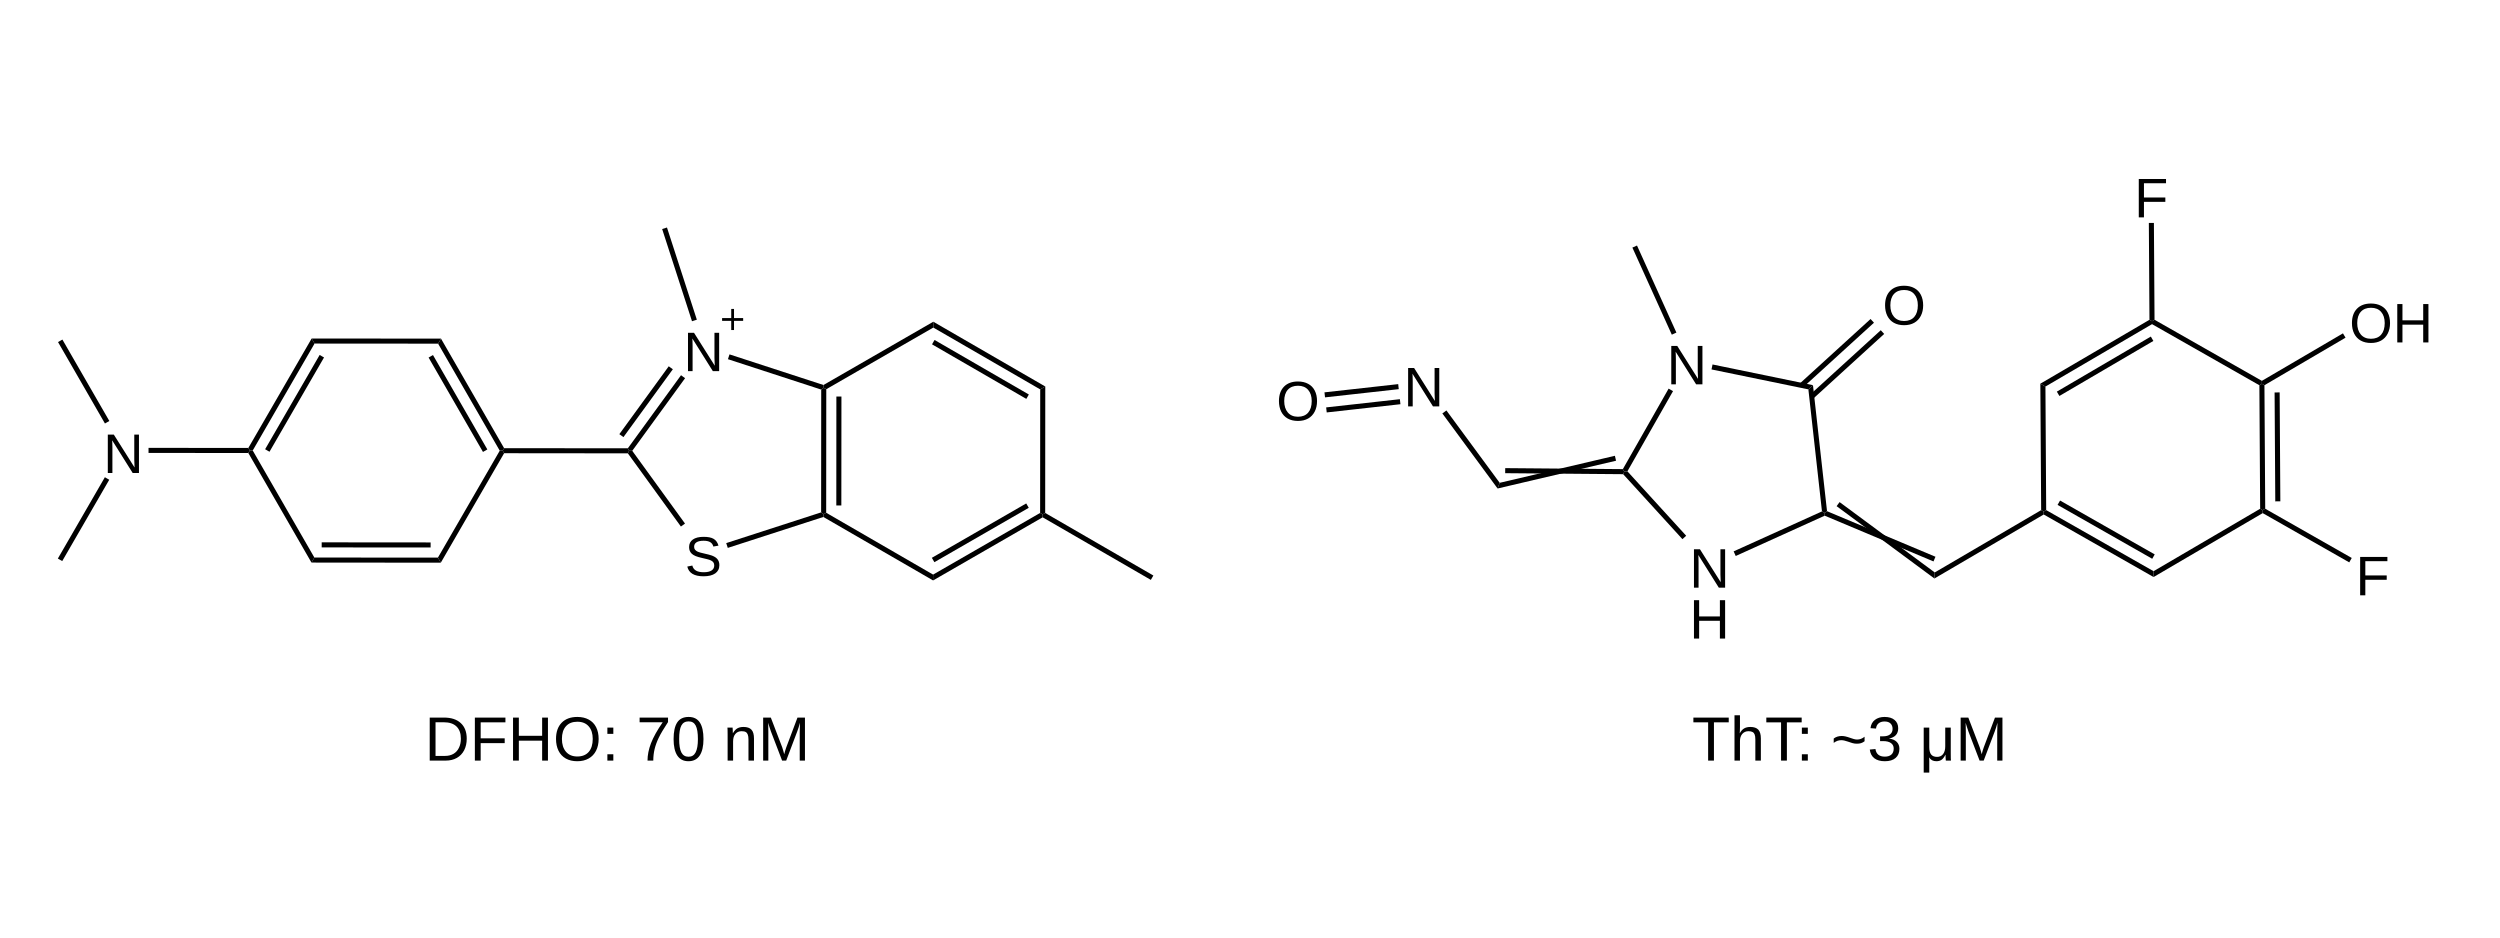
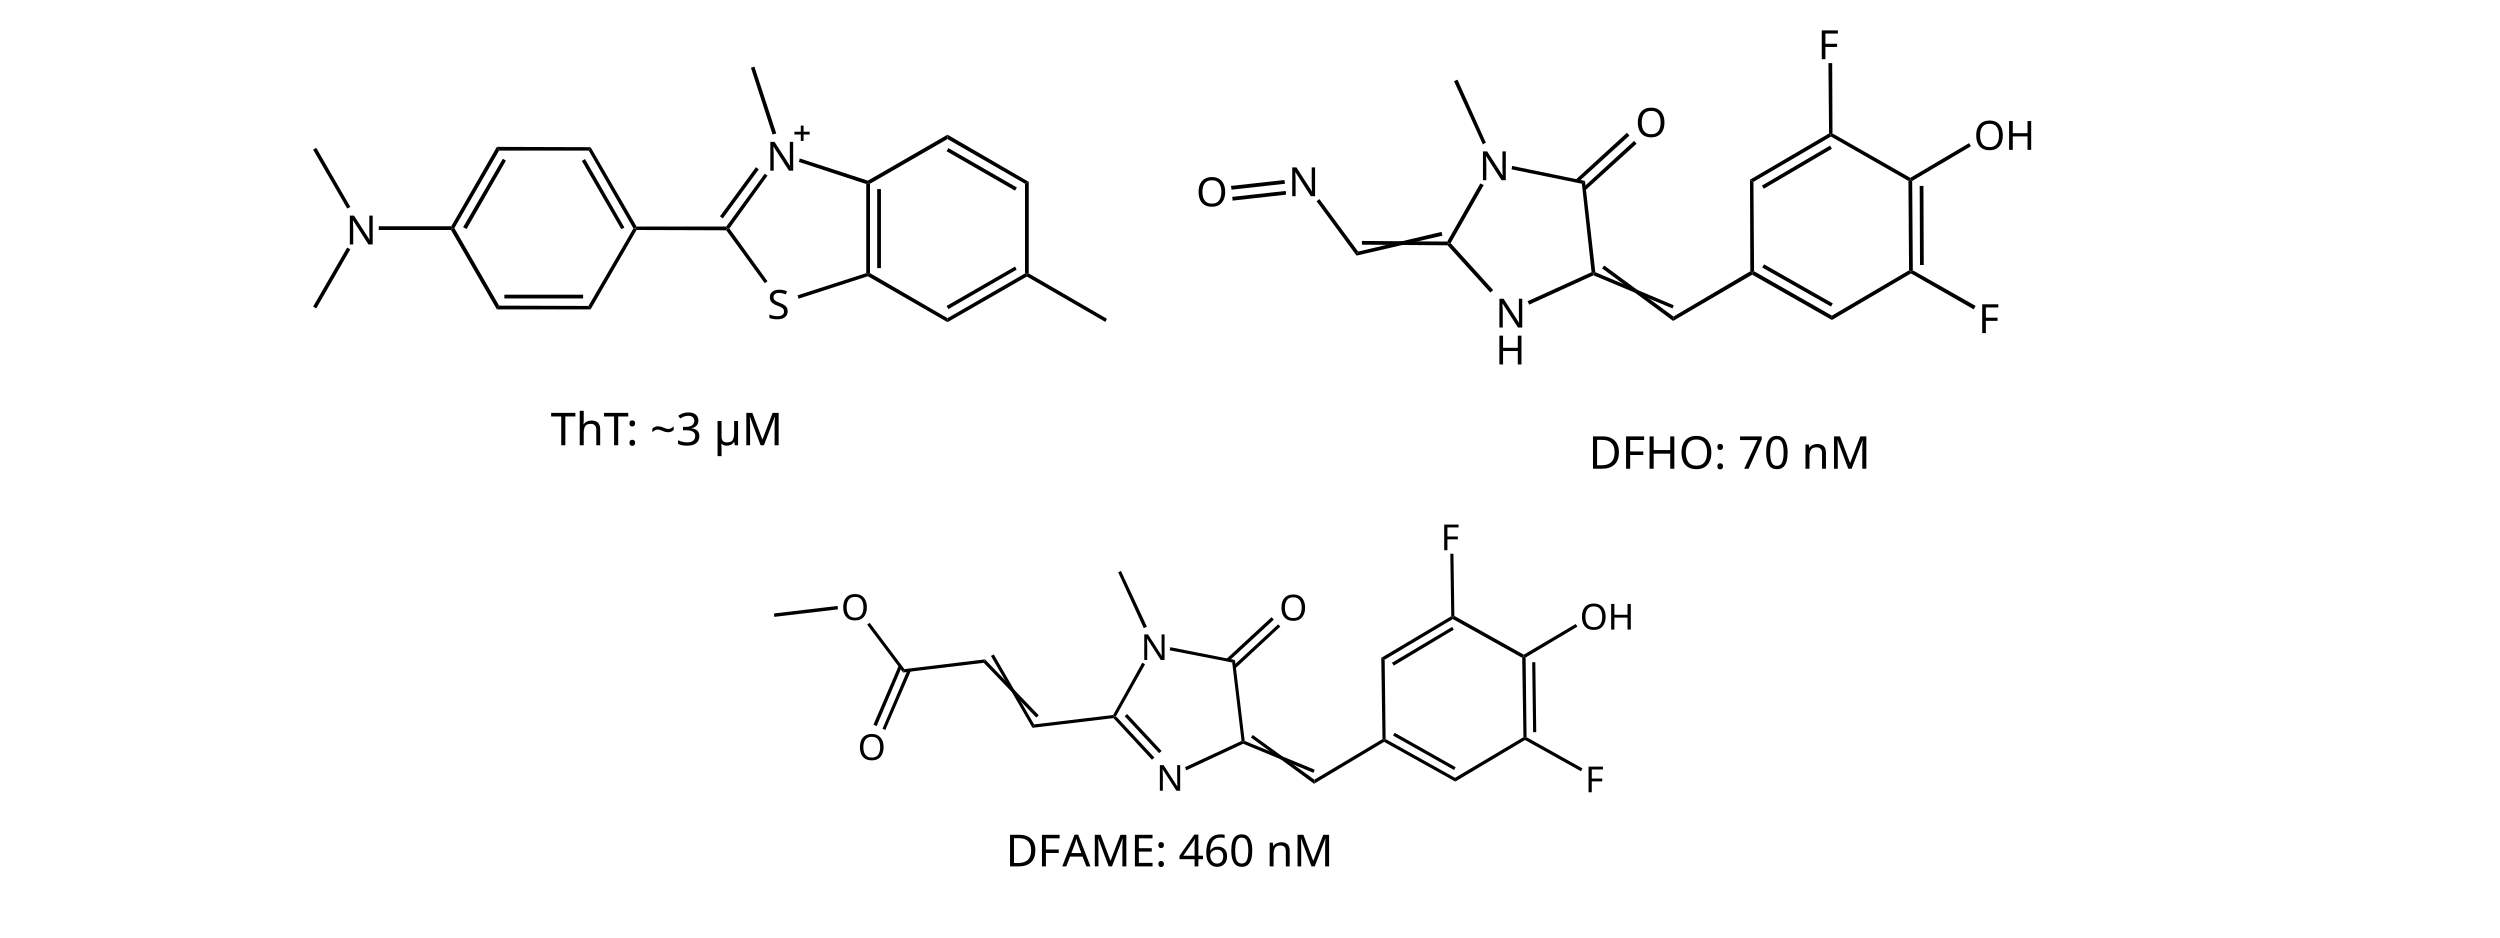
- <svg xmlns="http://www.w3.org/2000/svg" id="图层_1" data-name="图层 1" viewBox="0 0 800 300">
-   <defs>
-     <style>.cls-1,.cls-2{isolation:isolate;}.cls-2{font-size:17.84px;}.cls-2,.cls-4{font-family:ArialMT, Arial;}.cls-3{fill:none;stroke:#000;stroke-miterlimit:3.76;stroke-width:0.89px;}.cls-4{font-size:20px;}.cls-5{letter-spacing:-0.11em;}</style>
-   </defs>
-   <polygon points="368.27 185.57 333.65 165.54 333.65 164.61 334.46 164.14 369.08 184.17 368.67 184.87 368.27 185.57" />
-   <polygon points="333.65 165.54 298.59 185.74 298.59 184.81 298.59 183.87 332.84 164.14 333.65 164.61 333.65 165.54" />
-   <polygon points="329.2 162.5 299 179.9 298.6 179.2 298.19 178.5 328.39 161.1 328.8 161.8 329.2 162.5" />
-   <polygon points="298.59 185.74 263.47 165.43 263.57 164.54 264.38 164.08 298.59 183.87 298.59 184.81 298.59 185.74" />
-   <polygon points="262.76 163.96 262.79 124.67 263.6 124.08 264.41 124.55 264.38 164.08 263.57 164.54 262.76 163.96" />
-   <polygon points="267.62 161.75 267.64 126.89 268.45 126.89 269.26 126.89 269.23 161.75 268.42 161.75 267.62 161.75" />
-   <polygon points="263.51 123.2 298.66 102.95 298.66 103.88 298.66 104.82 264.41 124.55 263.6 124.08 263.51 123.2" />
-   <polygon points="298.66 102.95 334.49 123.68 333.68 124.14 332.87 124.61 298.66 104.82 298.66 103.88 298.66 102.95" />
-   <polygon points="299.06 108.79 329.23 126.24 328.83 126.94 328.42 127.64 298.25 110.19 298.65 109.49 299.06 108.79" />
-   <polygon points="334.49 123.68 334.46 164.14 333.65 164.61 332.84 164.14 332.87 124.61 333.68 124.14 334.49 123.68" />
-   <polygon points="262.79 124.67 232.94 114.94 233.19 114.17 233.44 113.4 263.51 123.2 263.6 124.08 262.79 124.67" />
-   <g class="cls-1">
-     <text class="cls-2" transform="translate(218.69 118.77)">N</text>
+ <svg xmlns="http://www.w3.org/2000/svg" version="1.1" id="图层_1" x="0px" y="0px" viewBox="0 0 800 300" style="enable-background:new 0 0 800 300;" xml:space="preserve">
+   <style type="text/css">
+ 	.st0{font-family:'ArialMT';}
+ 	.st1{font-size:12.929px;}
+ 	.st2{fill:none;stroke:#000000;stroke-width:0.89;stroke-miterlimit:3.76;}
+ 	.st3{font-size:14.495px;}
+ 	.st4{font-size:11.482px;}
+ 	.st5{font-size:14.149px;}
+ </style>
+   <polygon points="353.7,103 328.6,88.5 328.6,87.8 329.2,87.5 354.2,102 354,102.5 " />
+   <polygon points="328.6,88.5 303.2,103.1 303.2,102.5 303.2,101.8 328,87.5 328.6,87.8 " />
+   <polygon points="325.3,86.3 303.5,98.9 303.2,98.4 302.9,97.9 324.8,85.3 325.1,85.8 " />
+   <polygon points="303.2,103.1 277.7,88.4 277.8,87.8 278.4,87.4 303.2,101.8 303.2,102.5 " />
+   <polygon points="277.2,87.4 277.2,58.9 277.8,58.5 278.4,58.8 278.4,87.4 277.8,87.8 " />
+   <polygon points="280.7,85.8 280.7,60.5 281.3,60.5 281.9,60.5 281.9,85.8 281.3,85.8 " />
+   <polygon points="277.7,57.8 303.2,43.1 303.2,43.8 303.2,44.5 278.4,58.8 277.8,58.5 " />
+   <polygon points="303.2,43.1 329.2,58.2 328.6,58.5 328,58.8 303.2,44.5 303.2,43.8 " />
+   <polygon points="303.5,47.4 325.4,60 325.1,60.5 324.8,61 302.9,48.4 303.2,47.9 " />
+   <polygon points="329.2,58.2 329.2,87.5 328.6,87.8 328,87.5 328,58.8 328.6,58.5 " />
+   <polygon points="277.2,58.9 255.6,51.8 255.8,51.3 255.9,50.7 277.7,57.8 277.8,58.5 " />
+   <g>
+     <text transform="matrix(1 0 0 1 245.2549 54.6094)" class="st0 st1">N</text>
  </g>
-   <polygon points="219.23 121.02 202.32 144.26 201.32 144.26 200.91 143.45 217.93 120.07 218.58 120.55 219.23 121.02" />
-   <polygon points="215.31 118.16 199.5 139.88 198.85 139.4 198.19 138.93 214 117.21 214.65 117.69 215.31 118.16" />
-   <polygon points="202.32 144.26 219.2 167.54 218.55 168.02 217.89 168.49 200.91 145.07 201.32 144.26 202.32 144.26" />
-   <g class="cls-1">
-     <text class="cls-2" transform="translate(219.12 184.24)">S</text>
+   <polygon points="245.6,56.2 233.4,73.1 232.7,73.1 232.4,72.5 244.7,55.6 245.2,55.9 " />
+   <polygon points="242.8,54.2 231.3,69.9 230.9,69.6 230.4,69.2 241.9,53.5 242.3,53.8 " />
+   <polygon points="233.4,73.1 245.6,90 245.2,90.3 244.7,90.6 232.4,73.7 232.7,73.1 " />
+   <g>
+     <text transform="matrix(1 0 0 1 245.5664 102.0576)" class="st0 st1">S</text>
  </g>
-   <polygon points="232.39 173.79 262.76 163.96 263.57 164.54 263.47 165.43 232.89 175.33 232.64 174.56 232.39 173.79" />
-   <polygon points="200.91 145.07 161.32 145.03 160.86 144.22 161.32 143.42 200.91 143.45 201.32 144.26 200.91 145.07" />
-   <polygon points="154.55 144.62 137.15 114.42 137.85 114.02 138.55 113.61 155.95 143.82 155.25 144.22 154.55 144.62" />
-   <polygon points="159.92 144.22 140.19 109.97 140.66 109.17 141.12 108.36 161.32 143.42 160.86 144.22 159.92 144.22" />
-   <polygon points="140.19 109.97 100.66 109.94 100.19 109.13 99.73 108.32 141.12 108.36 140.66 109.17 140.19 109.97" />
-   <polygon points="103.69 114.39 86.24 144.56 85.54 144.16 84.84 143.75 102.29 113.58 102.99 113.99 103.69 114.39" />
-   <polygon points="100.66 109.94 80.87 144.16 79.93 144.16 79.47 143.34 99.73 108.32 100.19 109.13 100.66 109.94" />
-   <polygon points="80.87 144.16 100.6 178.41 100.13 179.21 99.67 180.02 79.46 144.96 79.93 144.16 80.87 144.16" />
-   <polygon points="102.94 173.55 137.8 173.58 137.8 174.39 137.8 175.2 102.94 175.17 102.94 174.36 102.94 173.55" />
-   <polygon points="100.6 178.41 140.13 178.44 140.6 179.25 141.06 180.06 99.67 180.02 100.13 179.21 100.6 178.41" />
-   <polygon points="140.13 178.44 159.92 144.22 160.86 144.22 161.32 145.03 141.06 180.06 140.6 179.25 140.13 178.44" />
-   <polygon points="79.46 144.96 47.53 144.94 47.53 144.13 47.53 143.32 79.47 143.34 79.93 144.16 79.46 144.96" />
-   <g class="cls-1">
-     <text class="cls-2" transform="translate(33.03 151.35)">N</text>
+   <polygon points="255.2,94.5 277.2,87.4 277.8,87.8 277.7,88.4 255.5,95.6 255.4,95 " />
+   <polygon points="232.4,73.7 203.7,73.6 203.3,73.1 203.7,72.5 232.4,72.5 232.7,73.1 " />
+   <polygon points="198.8,73.3 186.2,51.5 186.7,51.2 187.2,50.9 199.8,72.8 199.3,73.1 " />
+   <polygon points="202.7,73.1 188.4,48.2 188.7,47.7 189,47.1 203.7,72.5 203.3,73.1 " />
+   <polygon points="188.4,48.2 159.7,48.2 159.4,47.6 159,47 189,47.1 188.7,47.7 " />
+   <polygon points="161.9,51.4 149.3,73.3 148.8,73 148.2,72.7 160.9,50.8 161.4,51.1 " />
+   <polygon points="159.7,48.2 145.4,73 144.7,73 144.4,72.4 159,47 159.4,47.6 " />
+   <polygon points="145.4,73 159.7,97.8 159.3,98.4 159,99 144.3,73.6 144.7,73 " />
+   <polygon points="161.4,94.3 186.6,94.3 186.6,94.9 186.6,95.5 161.4,95.5 161.4,94.9 " />
+   <polygon points="159.7,97.8 188.3,97.9 188.7,98.4 189,99 159,99 159.3,98.4 " />
+   <polygon points="188.3,97.9 202.7,73.1 203.3,73.1 203.7,73.6 189,99 188.7,98.4 " />
+   <polygon points="144.3,73.6 121.2,73.6 121.2,73 121.2,72.4 144.4,72.4 144.7,73 " />
+   <g>
+     <text transform="matrix(1 0 0 1 110.7002 78.2207)" class="st0 st1">N</text>
  </g>
-   <polygon points="33.58 135.52 18.57 109.47 19.27 109.06 19.97 108.66 34.99 134.72 34.28 135.12 33.58 135.52" />
-   <polygon points="34.96 153.52 19.91 179.55 19.21 179.14 18.51 178.74 33.56 152.71 34.26 153.12 34.96 153.52" />
-   <polygon points="221.44 102.8 211.89 73.3 212.66 73.05 213.43 72.8 222.99 102.3 222.22 102.55 221.44 102.8" />
-   <line class="cls-3" x1="231.07" y1="102.23" x2="237.81" y2="102.23" />
-   <line class="cls-3" x1="234.44" y1="98.86" x2="234.44" y2="105.61" />
-   <polygon points="523.84 78.57 536.45 106.43 535.71 106.76 534.98 107.1 522.36 79.23 523.1 78.9 523.84 78.57" />
-   <g class="cls-1">
-     <text class="cls-2" transform="translate(533.34 122.99)">N</text>
+   <polygon points="111.1,66.7 100.2,47.9 100.7,47.6 101.2,47.3 112.1,66.2 111.6,66.5 " />
+   <polygon points="112.1,79.8 101.2,98.7 100.7,98.4 100.2,98.1 111.1,79.2 111.6,79.5 " />
+   <polygon points="247.2,43 240.3,21.7 240.9,21.5 241.4,21.3 248.4,42.7 247.8,42.9 " />
+   <line class="st2" x1="254.2" y1="42.6" x2="259.1" y2="42.6" />
+   <line class="st2" x1="256.7" y1="40.2" x2="256.7" y2="45.1" />
+   <polygon points="466.4,25.5 475.5,45.7 475,45.9 474.5,46.2 465.3,26 465.9,25.7 " />
+   <g>
+     <text transform="matrix(1 0 0 1 473.2939 57.6675)" class="st0 st1">N</text>
  </g>
-   <polygon points="535.37 125.16 520.77 150.82 519.77 150.93 519.31 150.12 533.96 124.36 534.67 124.76 535.37 125.16" />
-   <polygon points="519.41 151.74 481.66 151.42 481.66 150.61 481.67 149.8 519.31 150.12 519.77 150.93 519.41 151.74" />
-   <polygon points="517.14 147.43 479.23 156.32 479.56 155.41 479.9 154.5 516.77 145.85 516.95 146.64 517.14 147.43" />
-   <polygon points="479.23 156.32 461.55 132.3 462.2 131.82 462.85 131.34 479.9 154.5 479.56 155.41 479.23 156.32" />
-   <g class="cls-1">
-     <text class="cls-2" transform="translate(449.13 130.05)">N</text>
+   <polygon points="474.8,59.2 464.2,77.8 463.5,77.9 463.1,77.3 473.7,58.7 474.3,59 " />
+   <polygon points="463.2,78.5 435.8,78.3 435.8,77.7 435.8,77.1 463.1,77.3 463.5,77.9 " />
+   <polygon points="461.6,75.4 434.1,81.8 434.3,81.2 434.6,80.5 461.3,74.2 461.4,74.8 " />
+   <polygon points="434.1,81.8 421.3,64.4 421.7,64.1 422.2,63.7 434.6,80.5 434.3,81.2 " />
+   <g>
+     <text transform="matrix(1 0 0 1 412.2637 62.7842)" class="st0 st1">N</text>
  </g>
-   <polygon points="448.14 129.35 424.55 131.98 424.46 131.18 424.37 130.37 447.96 127.74 448.05 128.55 448.14 129.35" />
-   <polygon points="447.6 124.53 424.01 127.16 423.92 126.35 423.83 125.55 447.43 122.92 447.51 123.72 447.6 124.53" />
-   <g class="cls-1">
-     <text class="cls-2" transform="translate(408.42 134.53)">O</text>
+   <polygon points="411.5,62.3 394.4,64.2 394.4,63.6 394.3,63 411.4,61.1 411.5,61.7 " />
+   <polygon points="411.2,58.8 394.1,60.7 394,60.1 393.9,59.5 411,57.6 411.1,58.2 " />
+   <g>
+     <text transform="matrix(1 0 0 1 382.7598 66.0313)" class="st0 st1">O</text>
  </g>
-   <polygon points="520.77 150.82 539.58 171.44 538.98 171.99 538.38 172.53 519.41 151.74 519.77 150.93 520.77 150.82" />
-   <g class="cls-1">
-     <text class="cls-2" transform="translate(540.6 188.05)">N</text>
+   <polygon points="464.2,77.8 477.8,92.8 477.4,93.2 476.9,93.6 463.2,78.5 463.5,77.9 " />
+   <g>
+     <text transform="matrix(1 0 0 1 478.5557 104.8194)" class="st0 st1">N</text>
  </g>
-   <g class="cls-1">
-     <text class="cls-2" transform="translate(540.6 204.34)">H</text>
+   <g>
+     <text transform="matrix(1 0 0 1 478.5557 116.625)" class="st0 st1">H</text>
  </g>
-   <polygon points="554.76 176.44 583.03 163.65 583.9 164.14 583.91 165.02 555.43 177.92 555.1 177.18 554.76 176.44" />
-   <polygon points="588.67 160.67 619.12 183.18 619.07 184.15 619.01 185.12 587.71 161.97 588.19 161.32 588.67 160.67" />
-   <polygon points="584.65 163.58 619.35 178.16 619.03 178.91 618.72 179.66 583.91 165.02 583.9 164.14 584.65 163.58" />
-   <polygon points="619.12 183.18 653.17 163.24 653.98 163.7 653.99 164.64 619.01 185.12 619.07 184.15 619.12 183.18" />
-   <polygon points="659.22 160.17 689.51 177.41 689.11 178.11 688.71 178.81 658.42 161.57 658.82 160.87 659.22 160.17" />
-   <polygon points="654.78 163.23 689.14 182.78 689.15 183.72 689.15 184.65 653.99 164.64 653.98 163.7 654.78 163.23" />
-   <polygon points="689.14 182.78 723.25 162.8 724.06 163.26 724.07 164.2 689.15 184.65 689.15 183.72 689.14 182.78" />
-   <polygon points="723.25 162.8 723 123.28 723.81 122.8 724.62 123.27 724.87 162.79 724.06 163.26 723.25 162.8" />
-   <polygon points="728.09 160.44 727.87 125.58 728.68 125.58 729.49 125.57 729.71 160.43 728.9 160.43 728.09 160.44" />
-   <polygon points="723 123.28 688.65 103.73 688.64 102.79 689.45 102.32 723.8 121.87 723.81 122.8 723 123.28" />
-   <polygon points="689.08 109.1 659.01 126.71 658.6 126.02 658.19 125.32 688.27 107.7 688.67 108.4 689.08 109.1" />
-   <polygon points="688.65 103.73 654.54 123.7 653.73 123.24 652.91 122.78 687.83 102.33 688.64 102.79 688.65 103.73" />
-   <polygon points="654.54 123.7 654.78 163.23 653.98 163.7 653.17 163.24 652.91 122.78 653.73 123.24 654.54 123.7" />
-   <polygon points="687.83 102.33 687.63 71.33 688.44 71.33 689.25 71.33 689.45 102.32 688.64 102.79 687.83 102.33" />
-   <g class="cls-1">
-     <text class="cls-2" transform="translate(682.94 69.56)">F</text>
+   <polygon points="488.8,96.4 509.3,87.1 509.9,87.5 509.9,88.1 489.3,97.5 489.1,96.9 " />
+   <polygon points="513.4,85 535.5,101.3 535.4,102 535.4,102.7 512.7,85.9 513,85.4 " />
+   <polygon points="510.5,87.1 535.6,97.7 535.4,98.2 535.2,98.7 509.9,88.1 509.9,87.5 " />
+   <polygon points="535.5,101.3 560.1,86.8 560.7,87.2 560.7,87.9 535.4,102.7 535.4,102 " />
+   <polygon points="564.5,84.6 586.5,97.1 586.2,97.6 585.9,98.1 563.9,85.6 564.2,85.1 " />
+   <polygon points="561.3,86.8 586.2,101 586.2,101.7 586.2,102.4 560.7,87.9 560.7,87.2 " />
+   <polygon points="586.2,101 610.9,86.5 611.5,86.9 611.5,87.5 586.2,102.4 586.2,101.7 " />
+   <polygon points="610.9,86.5 610.7,57.9 611.3,57.5 611.9,57.9 612.1,86.5 611.5,86.9 " />
+   <polygon points="614.4,84.8 614.3,59.5 614.9,59.5 615.5,59.5 615.6,84.8 615,84.8 " />
+   <polygon points="610.7,57.9 585.9,43.7 585.8,43 586.4,42.7 611.3,56.9 611.3,57.5 " />
+   <polygon points="586.2,47.6 564.4,60.4 564.1,59.9 563.8,59.4 585.6,46.6 585.9,47.1 " />
+   <polygon points="585.9,43.7 561.1,58.2 560.5,57.8 560,57.5 585.3,42.7 585.8,43 " />
+   <polygon points="561.1,58.2 561.3,86.8 560.7,87.2 560.1,86.8 560,57.5 560.5,57.8 " />
+   <polygon points="585.3,42.7 585.1,20.2 585.7,20.2 586.3,20.2 586.4,42.7 585.8,43 " />
+   <g>
+     <text transform="matrix(1 0 0 1 581.7148 18.9448)" class="st0 st1">F</text>
  </g>
-   <polygon points="723.8 121.87 749.75 106.67 750.16 107.37 750.57 108.06 724.62 123.27 723.81 122.8 723.8 121.87" />
-   <g class="cls-1">
-     <text class="cls-2" transform="translate(751.78 109.58)">O</text>
-     <text class="cls-2" transform="translate(765.66 109.58)">H</text>
+   <polygon points="611.3,56.9 630.1,45.8 630.4,46.3 630.7,46.8 611.9,57.9 611.3,57.5 " />
+   <g>
+     <text transform="matrix(1 0 0 1 631.6064 47.9487)" class="st0 st1">O</text>
+     <text transform="matrix(1 0 0 1 641.665 47.9487)" class="st0 st1">H</text>
  </g>
-   <polygon points="724.87 162.79 752.56 178.55 752.16 179.25 751.76 179.96 724.07 164.2 724.06 163.26 724.87 162.79" />
-   <g class="cls-1">
-     <text class="cls-2" transform="translate(753.78 190.5)">F</text>
+   <polygon points="612.1,86.5 632.2,97.9 631.9,98.4 631.6,99 611.5,87.5 611.5,86.9 " />
+   <g>
+     <text transform="matrix(1 0 0 1 633.0557 106.5947)" class="st0 st1">F</text>
  </g>
-   <polygon points="583.03 163.65 578.68 124.6 579.42 123.93 580.15 123.25 584.65 163.58 583.9 164.14 583.03 163.65" />
-   <polygon points="575.93 122.72 598.58 102.08 599.12 102.67 599.67 103.27 577.02 123.92 576.48 123.32 575.93 122.72" />
-   <polygon points="579.2 126.31 601.85 105.67 602.39 106.26 602.94 106.86 580.29 127.51 579.75 126.91 579.2 126.31" />
-   <g class="cls-1">
-     <text class="cls-2" transform="translate(602.38 103.89)">O</text>
+   <polygon points="509.3,87.1 506.2,58.8 506.7,58.3 507.2,57.9 510.5,87.1 509.9,87.5 " />
+   <polygon points="504.2,57.5 520.6,42.5 521,42.9 521.4,43.4 505,58.3 504.6,57.9 " />
+   <polygon points="506.5,60.1 522.9,45.1 523.3,45.5 523.7,46 507.3,60.9 506.9,60.5 " />
+   <g>
+     <text transform="matrix(1 0 0 1 523.3301 43.8252)" class="st0 st1">O</text>
  </g>
-   <polygon points="578.68 124.6 547.68 118.22 547.85 117.42 548.01 116.63 580.15 123.25 579.42 123.93 578.68 124.6" />
-   <text class="cls-4" transform="translate(135.87 243.39)">DFHO: 70 nM</text>
-   <text class="cls-4" transform="translate(541.43 243.39)">Th<tspan class="cls-5" x="23.34" y="0">T</tspan>
-     <tspan x="33.34" y="0">: ~3 μM</tspan>
-   </text>
+   <polygon points="506.2,58.8 483.7,54.2 483.8,53.6 483.9,53.1 507.2,57.9 506.7,58.3 " />
+   <text transform="matrix(1 0 0 1 508.35 150)" class="st0 st3">DFHO: 70 nM</text>
+   <text transform="matrix(1 0 0 1 176.2189 142.4776)" class="st0 st3">Th</text>
+   <text transform="matrix(1 0 0 1 193.134 142.4776)" class="st0 st3">T</text>
+   <text transform="matrix(1 0 0 1 200.381 142.4776)" class="st0 st3">: ~3 μM</text>
+   <polygon points="358.7,182.7 367,200.5 366.5,200.8 366,201 357.8,183.1 358.3,182.9 " />
+   <g>
+     <text transform="matrix(1 0 0 1 365.0514 211.2038)" class="st0 st4">N</text>
+   </g>
+   <polygon points="366.4,212.6 357.1,229.2 356.5,229.3 356.2,228.8 365.5,212.1 366,212.3 " />
+   <polygon points="360.7,228.5 371.7,240.3 371.3,240.7 370.9,241 359.9,229.2 360.3,228.8 " />
+   <polygon points="357.1,229.2 369.4,242.4 369,242.8 368.6,243.1 356.3,229.8 356.5,229.3 " />
+   <g>
+     <text transform="matrix(1 0 0 1 370.0455 253.0368)" class="st0 st4">N</text>
+   </g>
+   <polygon points="379.2,245.5 397.3,237.1 397.8,237.5 397.8,238 379.6,246.5 379.4,246 " />
+   <polygon points="400.9,235.2 420.6,249.5 420.6,250.2 420.5,250.8 400.3,236 400.6,235.6 " />
+   <polygon points="398.3,237.1 420.7,246.3 420.5,246.8 420.3,247.3 397.8,238 397.8,237.5 " />
+   <polygon points="420.6,249.5 442.4,236.5 442.9,236.8 442.9,237.4 420.5,250.8 420.6,250.2 " />
+   <polygon points="446.3,234.5 465.8,245.5 465.6,245.9 465.3,246.4 445.8,235.4 446,235 " />
+   <polygon points="443.4,236.5 465.6,248.9 465.6,249.5 465.7,250.1 442.9,237.4 442.9,236.8 " />
+   <polygon points="465.6,248.9 487.5,235.9 488,236.2 488,236.8 465.7,250.1 465.6,249.5 " />
+   <polygon points="487.5,235.9 487.1,210.5 487.6,210.1 488.2,210.4 488.5,235.9 488,236.2 " />
+   <polygon points="490.6,234.3 490.3,211.9 490.8,211.9 491.3,211.9 491.6,234.3 491.1,234.3 " />
+   <polygon points="487.1,210.5 464.9,198.1 464.9,197.5 465.4,197.1 487.6,209.5 487.6,210.1 " />
+   <polygon points="465.2,201.5 446,213 445.7,212.5 445.4,212.1 464.7,200.6 465,201.1 " />
+   <polygon points="464.9,198.1 443.1,211.1 442.5,210.8 442,210.5 464.4,197.2 464.9,197.5 " />
+   <polygon points="443.1,211.1 443.4,236.5 442.9,236.8 442.4,236.5 442,210.5 442.5,210.8 " />
+   <polygon points="464.4,197.2 464.1,177.2 464.6,177.2 465.1,177.2 465.4,197.1 464.9,197.5 " />
+   <g>
+     <text transform="matrix(1 0 0 1 461.0338 176.071)" class="st0 st4">F</text>
+   </g>
+   <polygon points="487.6,209.5 504.2,199.7 504.5,200.1 504.8,200.5 488.2,210.4 487.6,210.1 " />
+   <g>
+     <text transform="matrix(1 0 0 1 505.5348 201.4617)" class="st0 st4">O</text>
+     <text transform="matrix(1 0 0 1 514.4625 201.4617)" class="st0 st4">H</text>
+   </g>
+   <polygon points="488.5,235.9 506.4,245.9 506.2,246.3 505.9,246.8 488,236.8 488,236.2 " />
+   <g>
+     <text transform="matrix(1 0 0 1 507.2252 253.5251)" class="st0 st4">F</text>
+   </g>
+   <polygon points="397.3,237.1 394.3,212 394.7,211.6 395.2,211.2 398.3,237.1 397.8,237.5 " />
+   <polygon points="392.5,210.8 406.9,197.5 407.3,197.9 407.6,198.3 393.2,211.6 392.8,211.2 " />
+   <polygon points="394.6,213.1 409,199.8 409.4,200.2 409.7,200.5 395.3,213.9 395,213.5 " />
+   <g>
+     <text transform="matrix(1 0 0 1 409.3668 198.5613)" class="st0 st4">O</text>
+   </g>
+   <polygon points="394.3,212 374.3,208.1 374.4,207.6 374.5,207.1 395.2,211.2 394.7,211.6 " />
+   <polygon points="356.3,229.8 330.4,232.9 330.6,232.4 330.9,231.8 356.2,228.8 356.5,229.3 " />
+   <polygon points="330.4,232.9 317.1,209.9 317.5,209.7 318,209.4 330.9,231.8 330.6,232.4 " />
+   <polygon points="331.6,229.6 314.8,212.1 315,211.5 315.2,211 332.4,228.9 332,229.3 " />
+   <polygon points="314.8,212.1 289,215.2 289.2,214.6 289.4,214.1 315.2,211 315,211.5 " />
+   <polygon points="291.5,214.6 283.3,233.6 282.9,233.4 282.4,233.2 290.5,214.2 291,214.4 " />
+   <polygon points="288.6,213.4 280.5,232.4 280,232.1 279.5,231.9 287.6,213 288.1,213.2 " />
+   <g>
+     <text transform="matrix(1 0 0 1 274.4791 243.2019)" class="st0 st4">O</text>
+   </g>
+   <polygon points="289,215.2 277.5,199.9 277.9,199.6 278.3,199.3 289.4,214.1 289.2,214.6 " />
+   <g>
+     <text transform="matrix(1 0 0 1 269.1305 198.4265)" class="st0 st4">O</text>
+   </g>
+   <polygon points="268.1,195 247.8,197.4 247.7,196.9 247.7,196.3 268,193.9 268.1,194.4 " />
+   <text transform="matrix(1 0 0 1 321.8375 277.2478)" class="st0 st5">D</text>
+   <text transform="matrix(1 0 0 1 332.0543 277.2478)" class="st0 st5">F</text>
+   <text transform="matrix(1 0 0 1 339.9215 277.2478)" class="st0 st5">AME: 460 nM</text>
</svg>
